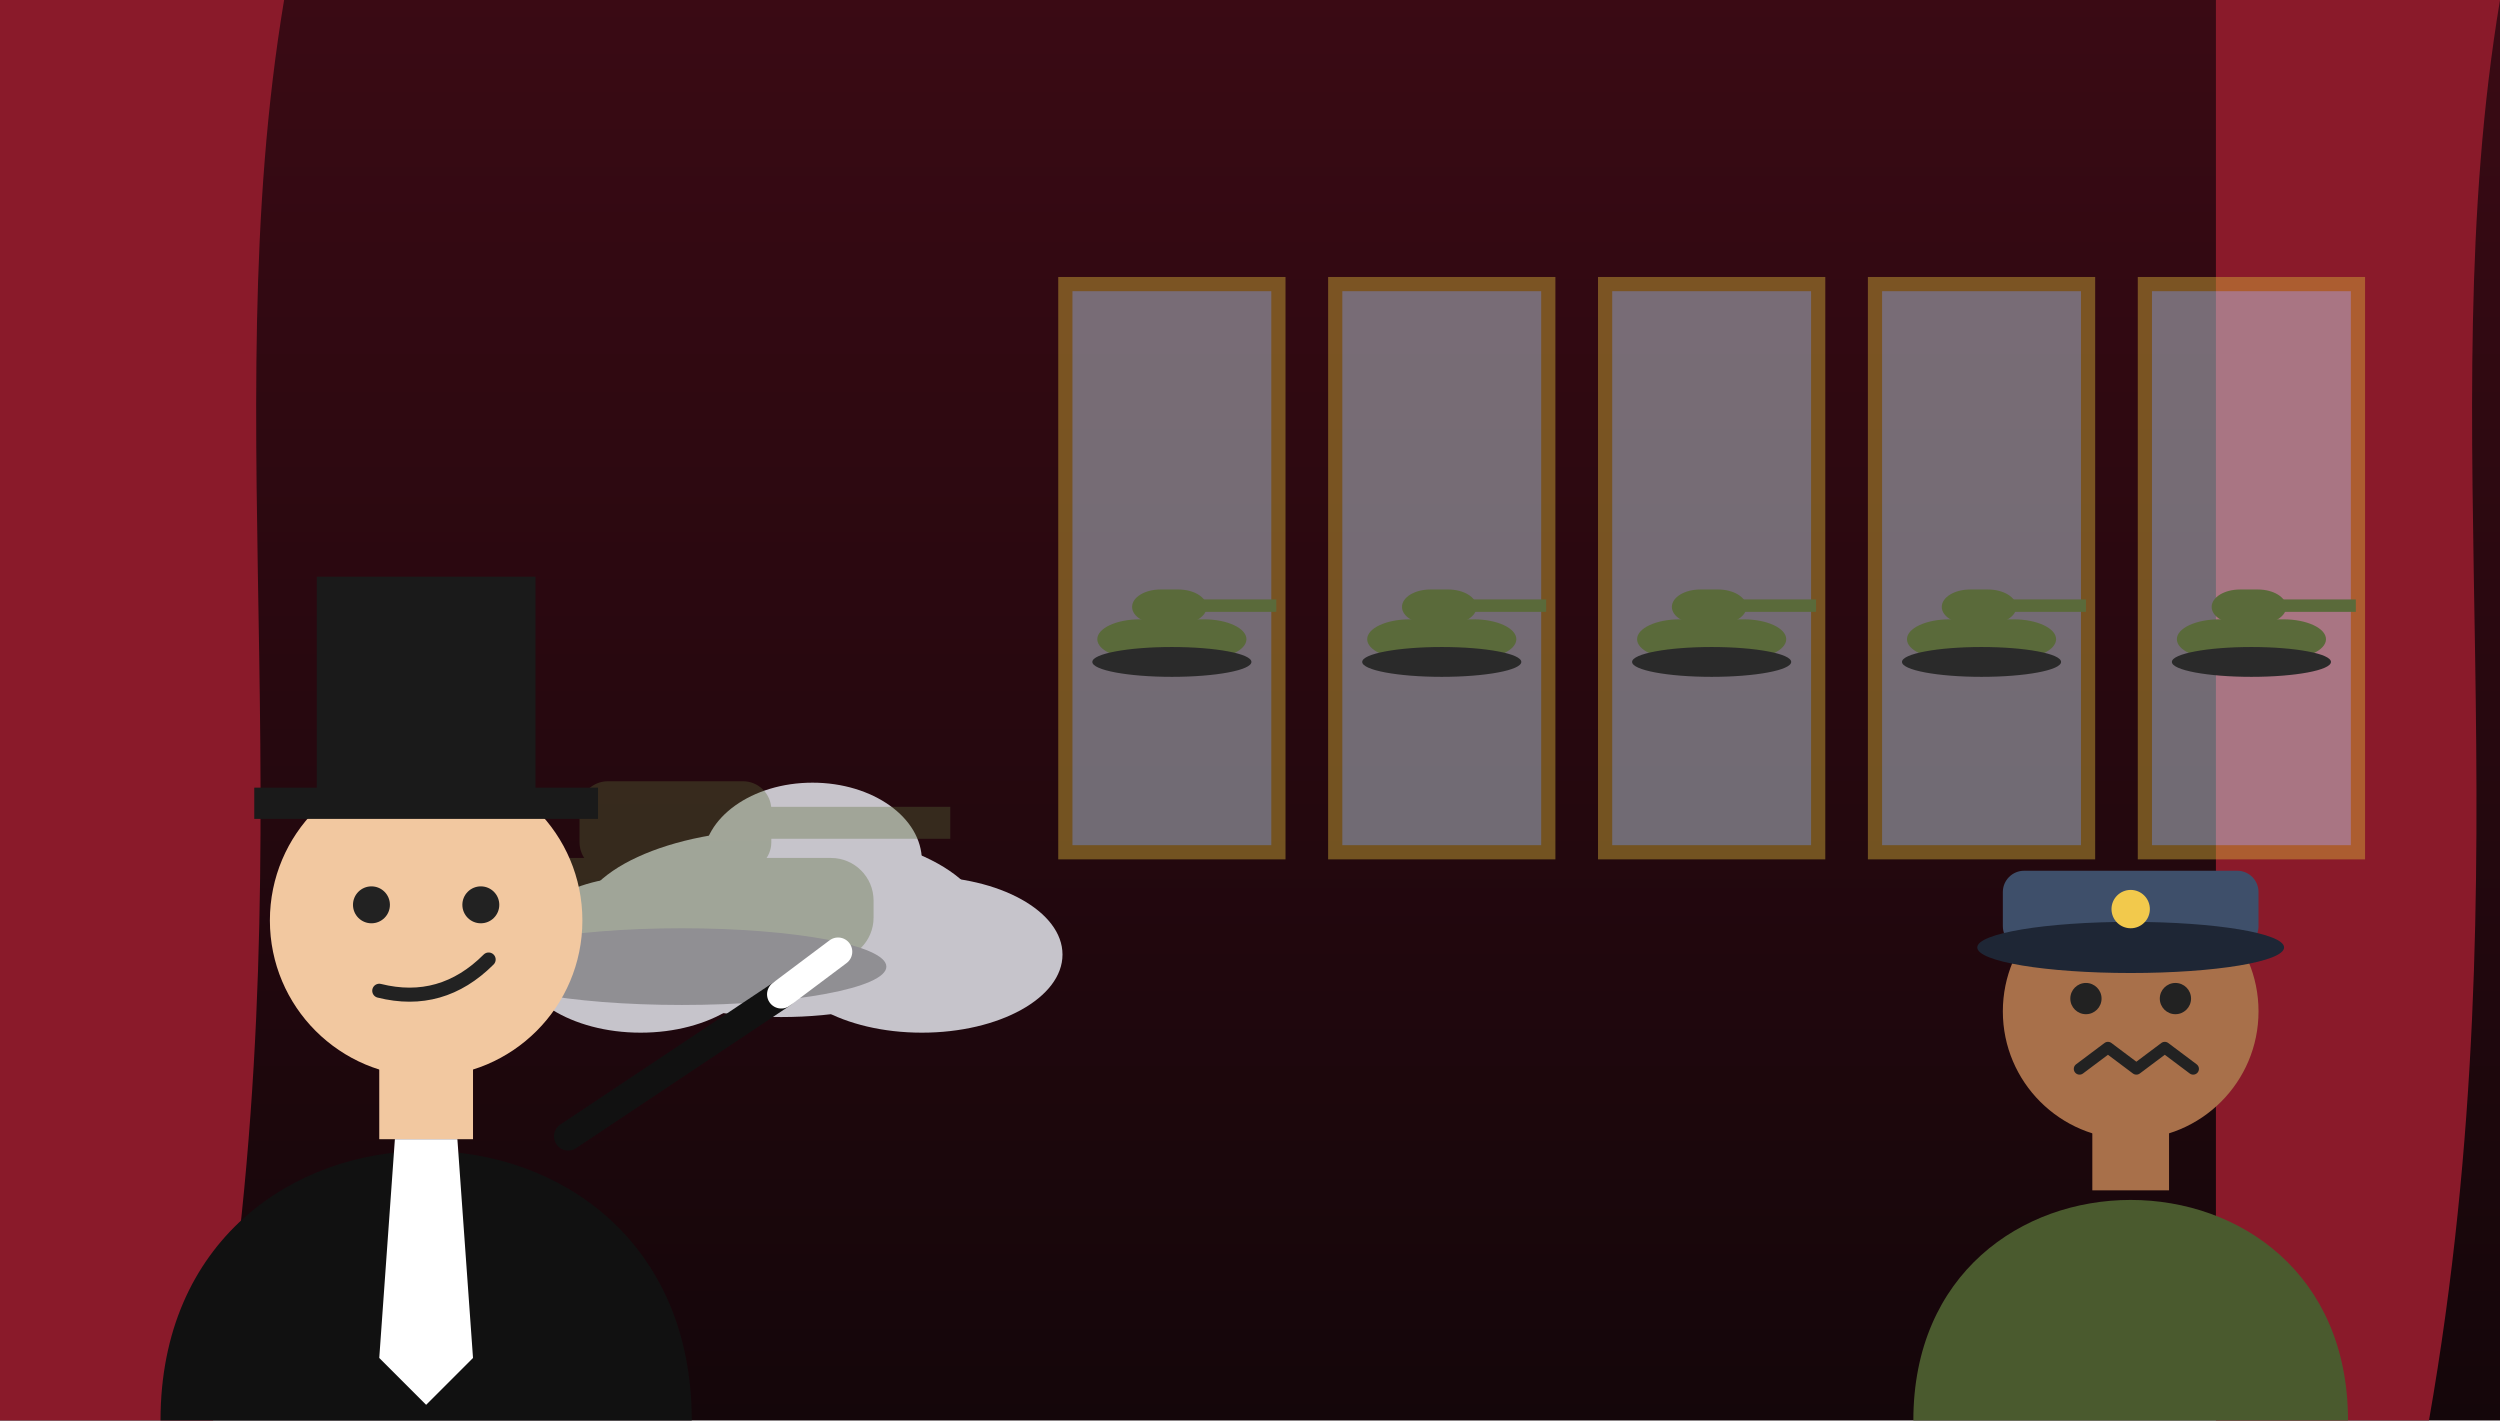
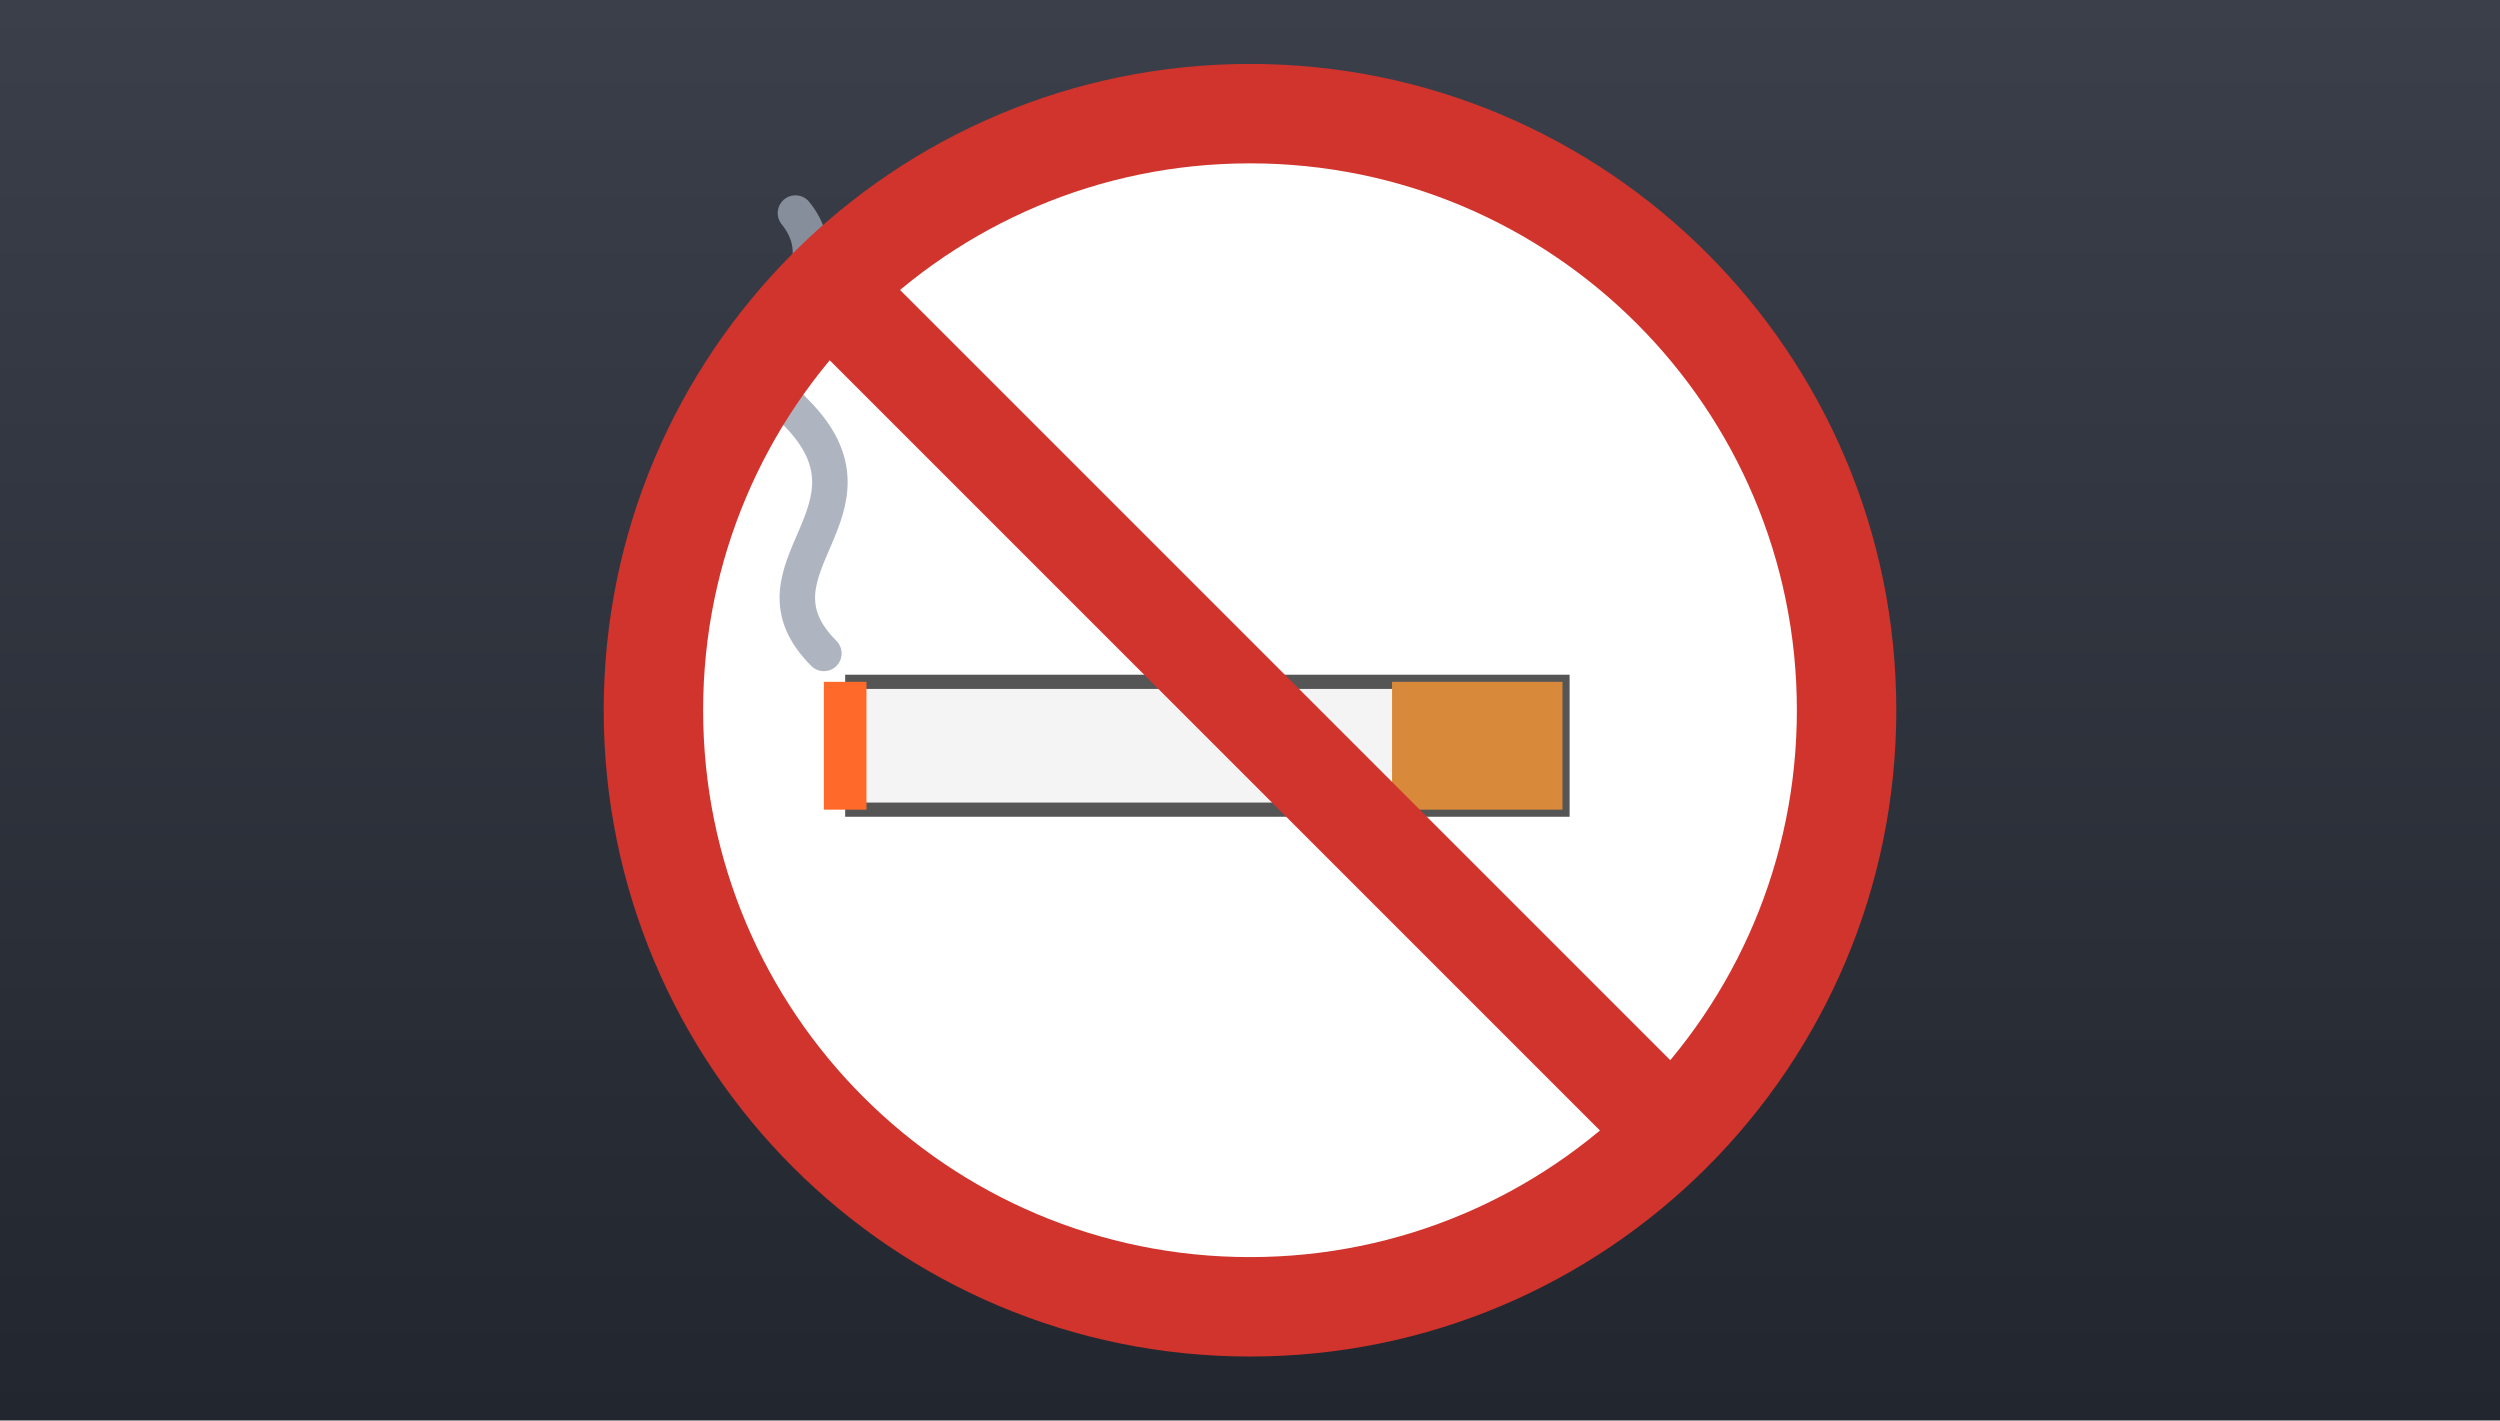
<svg xmlns="http://www.w3.org/2000/svg" viewBox="0 0 352 200" width="352" height="200">
  <defs>
    <linearGradient id="bg" x1="0" y1="0" x2="0" y2="1">
-       <stop offset="0.00" stop-color="#3a0a14" stop-opacity="1" />
-       <stop offset="1.00" stop-color="#14060a" stop-opacity="1" />
+       <stop offset="0.00" stop-color="#3a3f4a" stop-opacity="1" />
+       <stop offset="1.00" stop-color="#22262e" stop-opacity="1" />
    </linearGradient>
  </defs>
  <rect x="0" y="0" width="352" height="200" fill="url(#bg)" />
-   <path d="M0 0 L40 0 C 30 60 44 120 30 200 L0 200 Z" fill="#8a1a2a" />
-   <path d="M312 0 L352 0 C 342 60 356 120 342 200 L312 200 Z" fill="#8a1a2a" />
-   <rect x="150" y="40" width="30" height="80" fill="#cfe4f0" opacity="0.45" stroke="#d4af37" stroke-width="2" />
-   <rect x="154.5" y="87.2" width="21.0" height="5.6" fill="#5a6a3a" rx="6" />
-   <rect x="159.4" y="83.0" width="10.5" height="4.9" fill="#5a6a3a" rx="4" />
-   <rect x="169.2" y="84.4" width="10.5" height="1.75" fill="#5a6a3a" />
-   <ellipse cx="165.0" cy="93.2" rx="11.2" ry="2.1" fill="#2a2a2a" />
-   <rect x="188" y="40" width="30" height="80" fill="#cfe4f0" opacity="0.45" stroke="#d4af37" stroke-width="2" />
-   <rect x="192.5" y="87.2" width="21.0" height="5.6" fill="#5a6a3a" rx="6" />
-   <rect x="197.4" y="83.0" width="10.5" height="4.9" fill="#5a6a3a" rx="4" />
-   <rect x="207.2" y="84.4" width="10.5" height="1.75" fill="#5a6a3a" />
-   <ellipse cx="203.0" cy="93.2" rx="11.2" ry="2.1" fill="#2a2a2a" />
-   <rect x="226" y="40" width="30" height="80" fill="#cfe4f0" opacity="0.45" stroke="#d4af37" stroke-width="2" />
-   <rect x="230.5" y="87.2" width="21.0" height="5.6" fill="#5a6a3a" rx="6" />
-   <rect x="235.4" y="83.0" width="10.5" height="4.9" fill="#5a6a3a" rx="4" />
-   <rect x="245.2" y="84.4" width="10.5" height="1.75" fill="#5a6a3a" />
-   <ellipse cx="241.0" cy="93.2" rx="11.2" ry="2.1" fill="#2a2a2a" />
-   <rect x="264" y="40" width="30" height="80" fill="#cfe4f0" opacity="0.45" stroke="#d4af37" stroke-width="2" />
-   <rect x="268.5" y="87.2" width="21.0" height="5.6" fill="#5a6a3a" rx="6" />
-   <rect x="273.4" y="83.0" width="10.5" height="4.9" fill="#5a6a3a" rx="4" />
-   <rect x="283.2" y="84.4" width="10.5" height="1.75" fill="#5a6a3a" />
-   <ellipse cx="279.0" cy="93.2" rx="11.2" ry="2.1" fill="#2a2a2a" />
-   <rect x="302" y="40" width="30" height="80" fill="#cfe4f0" opacity="0.45" stroke="#d4af37" stroke-width="2" />
-   <rect x="306.5" y="87.2" width="21.0" height="5.6" fill="#5a6a3a" rx="6" />
-   <rect x="311.4" y="83.0" width="10.5" height="4.9" fill="#5a6a3a" rx="4" />
-   <rect x="321.2" y="84.4" width="10.5" height="1.75" fill="#5a6a3a" />
-   <ellipse cx="317.0" cy="93.2" rx="11.2" ry="2.1" fill="#2a2a2a" />
-   <g transform="translate(110 130) scale(1.1)" opacity="0.9">
-     <ellipse cx="0.0" cy="0.0" rx="26.0" ry="12.0" fill="#d8d8e0" />
-     <ellipse cx="-18.0" cy="4.0" rx="16.0" ry="10.0" fill="#d8d8e0" />
-     <ellipse cx="18.0" cy="4.0" rx="18.0" ry="10.0" fill="#d8d8e0" />
-     <ellipse cx="4.0" cy="-8.0" rx="14.0" ry="10.0" fill="#d8d8e0" />
-   </g>
-   <g transform="translate(96 128)" opacity="0.35">
-     <rect x="-27.0" y="-7.2" width="54.0" height="14.4" fill="#5a6a3a" rx="6" />
-     <rect x="-14.4" y="-18.0" width="27.0" height="12.6" fill="#5a6a3a" rx="4" />
-     <rect x="10.8" y="-14.4" width="27.0" height="4.5" fill="#5a6a3a" />
-     <ellipse cx="0.0" cy="8.1" rx="28.8" ry="5.4" fill="#2a2a2a" />
-   </g>
-   <path d="M22.6 200.0 C 22.6 149.4 97.4 149.4 97.4 200.0 Z" fill="#111" />
-   <rect x="53.4" y="147.2" width="13.2" height="13.2" fill="#f2c8a0" />
-   <polygon points="55.6,160.4 64.4,160.4 66.6,191.2 60.0,197.8 53.4,191.2" fill="#ffffff" />
-   <circle cx="60.0" cy="129.6" r="22.0" fill="#f2c8a0" />
-   <circle cx="52.3" cy="127.4" r="2.6" fill="#222" />
-   <circle cx="67.7" cy="127.4" r="2.6" fill="#222" />
-   <path d="M53.4 139.5 Q 62.2 141.7 68.8 135.1" fill="none" stroke="#222" stroke-width="1.98" stroke-linecap="round" stroke-linejoin="round" />
-   <rect x="44.6" y="81.2" width="30.8" height="30.8" fill="#1a1a1a" />
-   <rect x="35.8" y="110.9" width="48.4" height="4.4" fill="#1a1a1a" />
-   <path d="M80 160 L110 140" fill="none" stroke="#111" stroke-width="4" stroke-linecap="round" stroke-linejoin="round" />
-   <path d="M110 140 L118 134" fill="none" stroke="#ffffff" stroke-width="4" stroke-linecap="round" stroke-linejoin="round" />
-   <path d="M269.4 200.0 C 269.4 158.6 330.6 158.6 330.6 200.0 Z" fill="#4a5a2e" />
-   <rect x="294.6" y="156.8" width="10.8" height="10.8" fill="#a8704a" />
-   <circle cx="300.0" cy="142.4" r="18.0" fill="#a8704a" />
-   <circle cx="293.7" cy="140.6" r="2.2" fill="#222" />
-   <circle cx="306.3" cy="140.6" r="2.2" fill="#222" />
-   <path d="M292.8 150.5 l 4 -3 l 4 3 l 4 -3 l 4 3" fill="none" stroke="#222" stroke-width="1.62" stroke-linecap="round" stroke-linejoin="round" />
-   <rect x="282.0" y="122.6" width="36.0" height="10.8" fill="#3e4f6a" rx="3" />
-   <ellipse cx="300.0" cy="133.4" rx="21.6" ry="3.6" fill="#1e2635" />
-   <circle cx="300.0" cy="128.0" r="2.7" fill="#f2c94c" />
+   <circle cx="176.0" cy="100.0" r="84.0" fill="#ffffff" />
+   <rect x="120" y="96" width="100" height="18" fill="#f4f4f4" stroke="#555" stroke-width="2" />
+   <rect x="196" y="96" width="24" height="18" fill="#d88a3a" />
+   <rect x="116" y="96" width="6" height="18" fill="#ff6a2a" />
+   <path d="M116 92 C 104 80 126 72 112 58 C 102 48 120 40 112 30" fill="none" stroke="#9aa2b0" stroke-width="5" stroke-linecap="round" stroke-linejoin="round" opacity="0.8" />
+   <circle cx="176.0" cy="100.0" r="84.0" fill="none" stroke="#d0342c" stroke-width="14" />
+   <path d="M117 41 L235 159" fill="none" stroke="#d0342c" stroke-width="14" stroke-linecap="round" stroke-linejoin="round" />
</svg>
